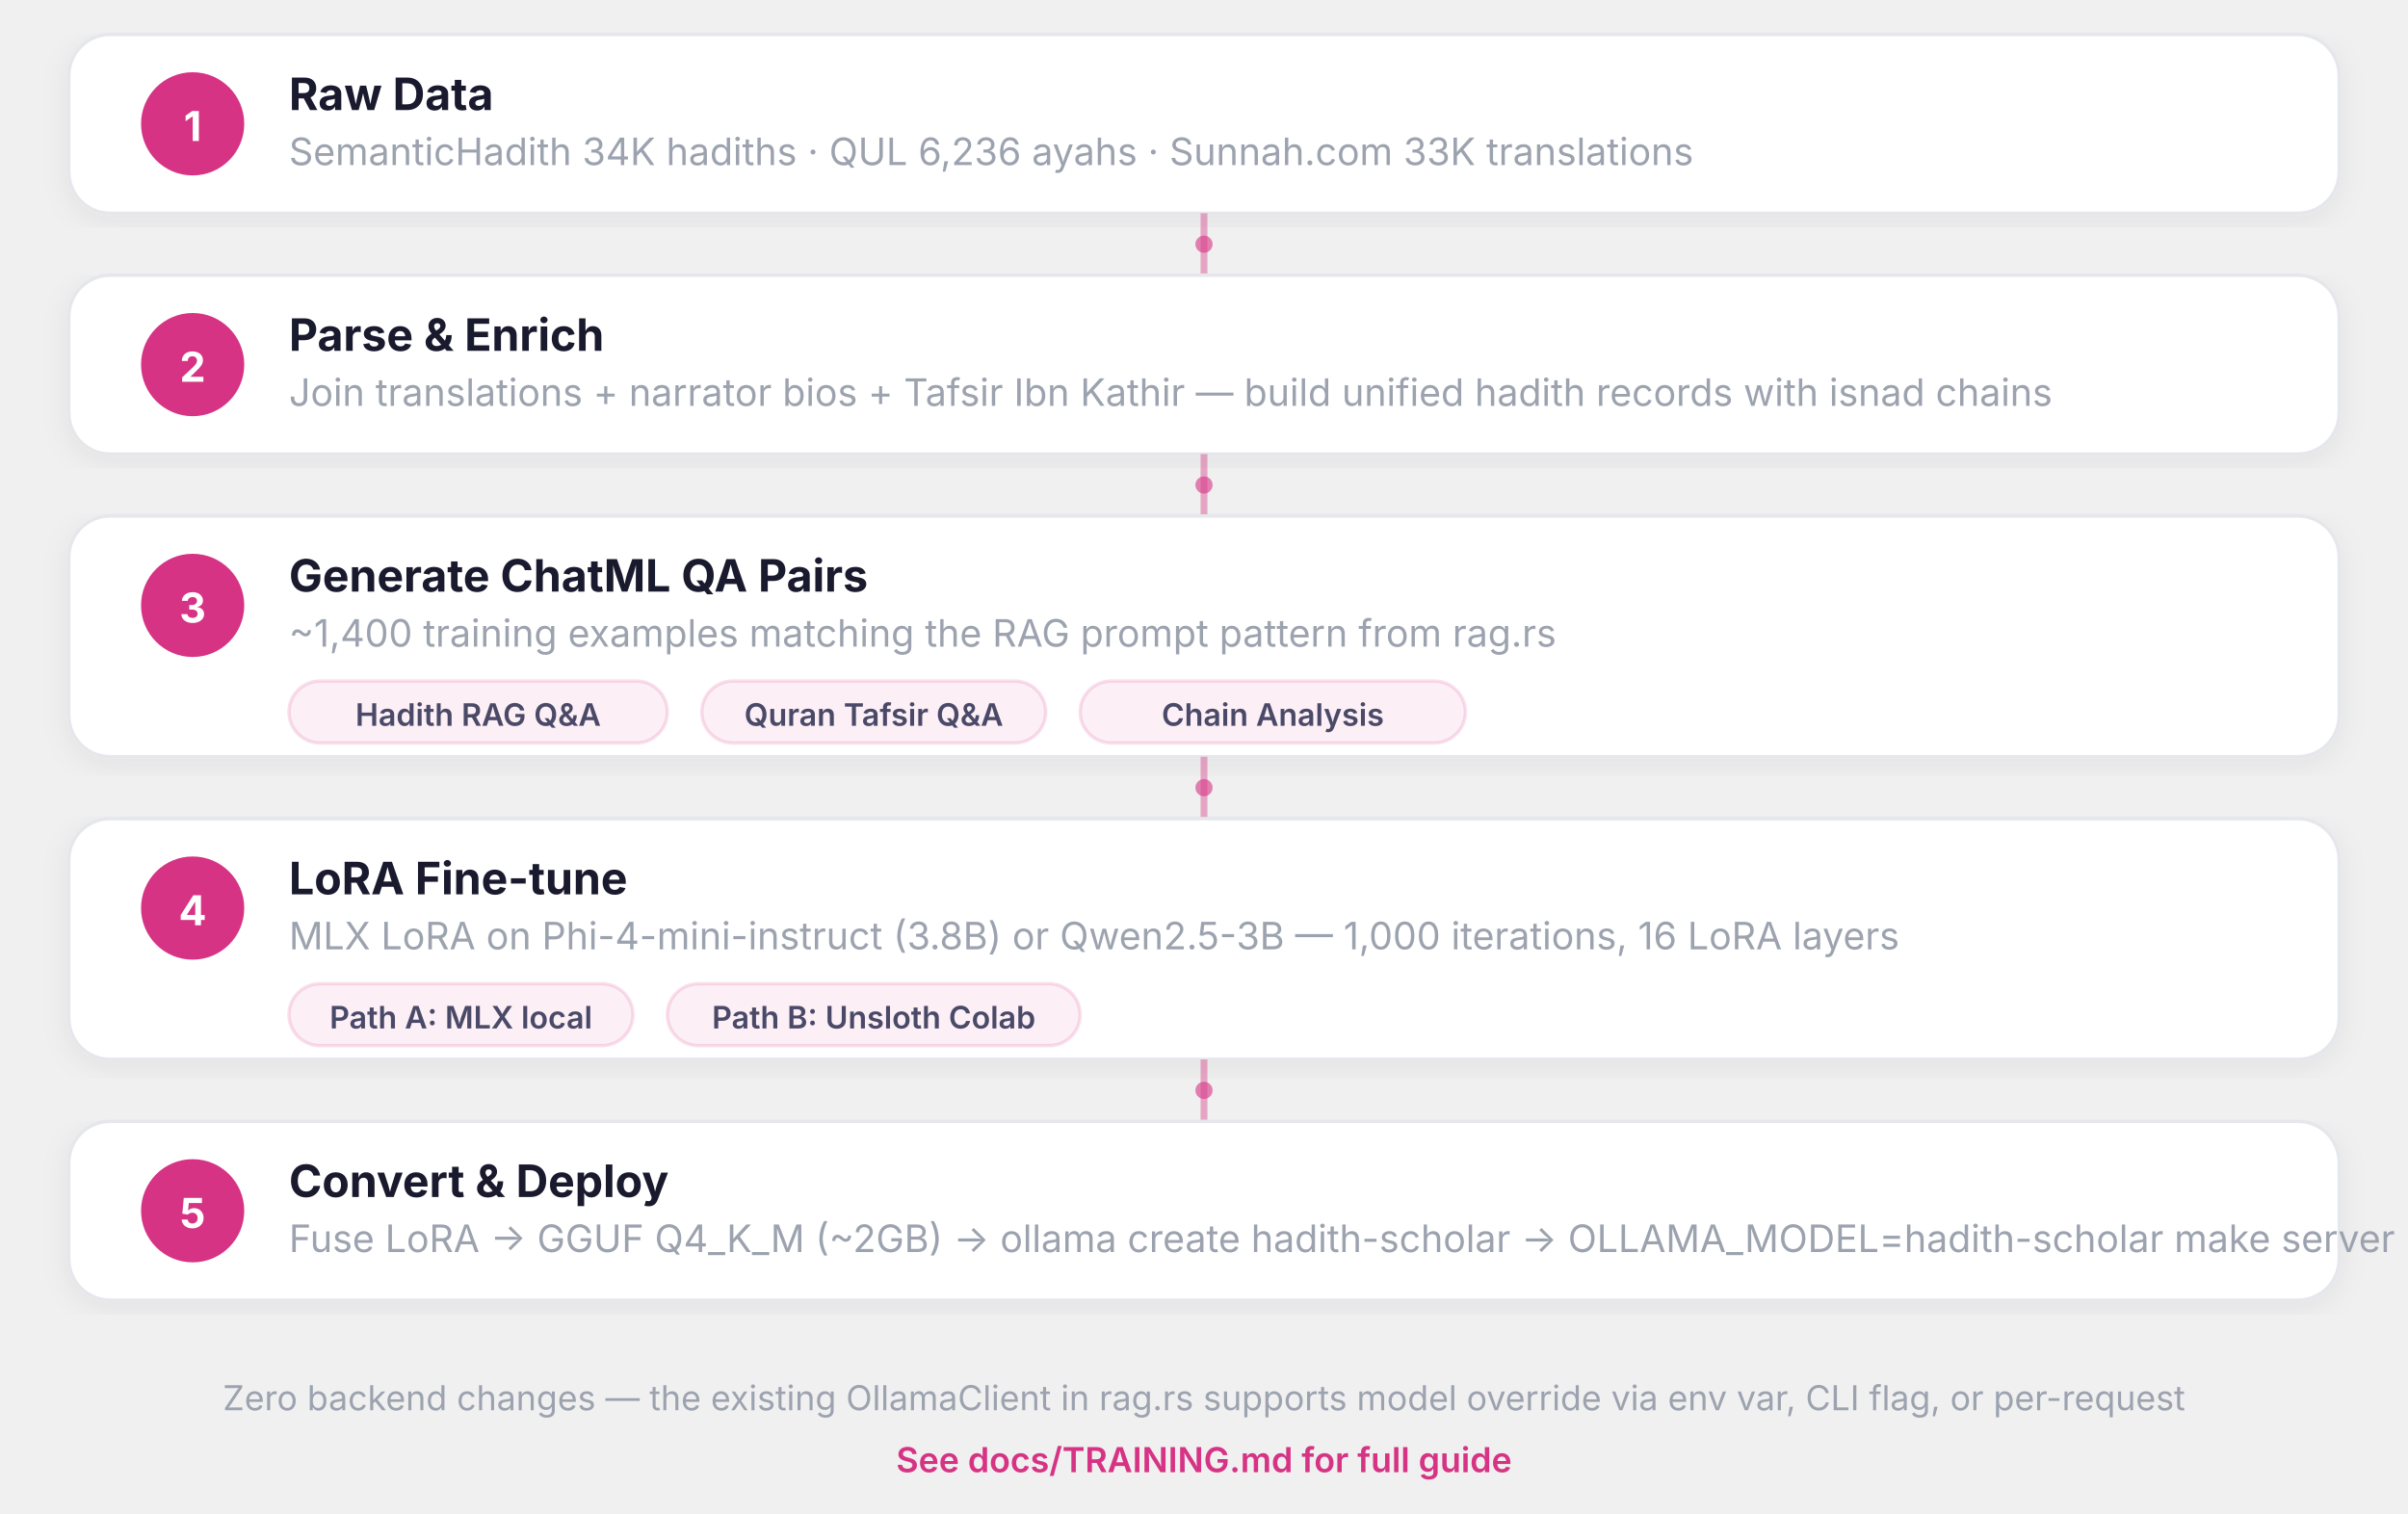
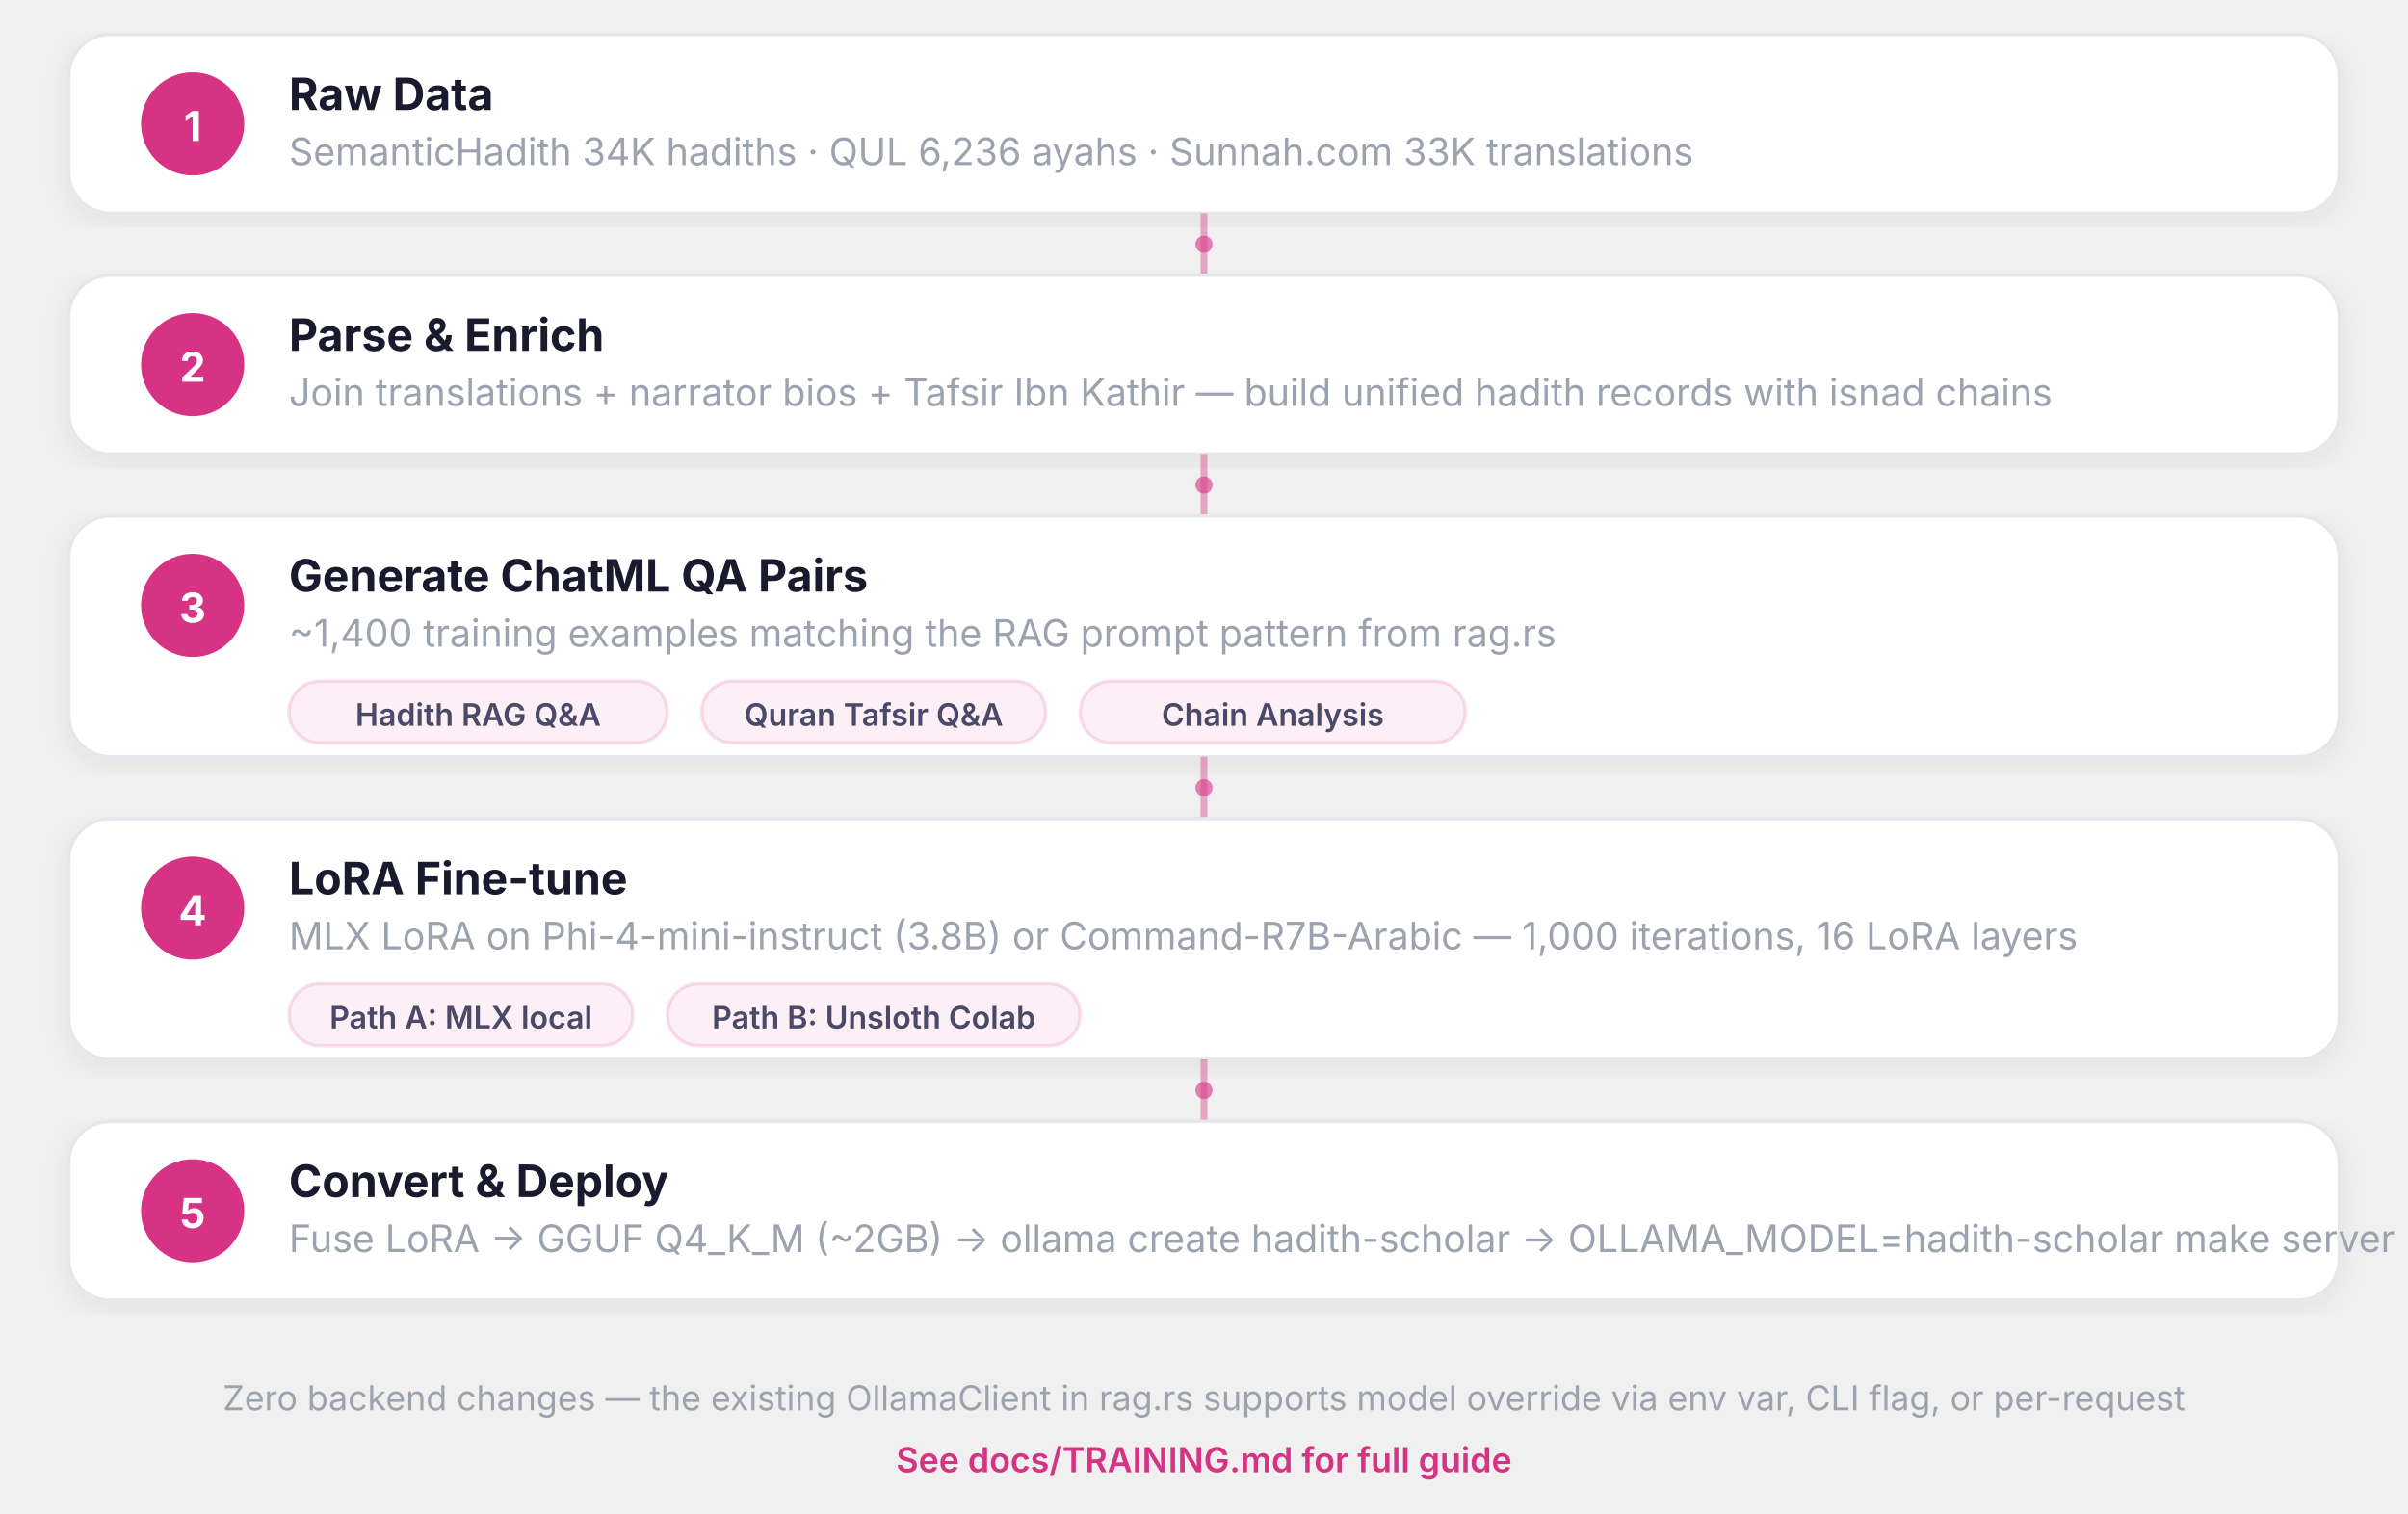
<svg xmlns="http://www.w3.org/2000/svg" viewBox="0 0 700 440">
  <defs>
    <filter id="shadow" x="-4%" y="-4%" width="108%" height="112%">
      <feDropShadow dx="0" dy="2" stdDeviation="4" flood-color="#000" flood-opacity="0.06" />
    </filter>
  </defs>
  <rect x="20" y="10" width="660" height="52" rx="12" fill="#ffffff" stroke="#e5e7eb" stroke-width="1" filter="url(#shadow)" />
  <circle cx="56" cy="36" r="15" fill="#d63384" />
  <text x="56" y="41" text-anchor="middle" font-family="system-ui, -apple-system, 'Segoe UI', sans-serif" font-size="12" font-weight="700" fill="#ffffff">1</text>
  <text x="84" y="32" font-family="system-ui, -apple-system, 'Segoe UI', sans-serif" font-size="13" font-weight="700" fill="#1a1a2e">Raw Data</text>
  <text x="84" y="48" font-family="system-ui, -apple-system, 'Segoe UI', sans-serif" font-size="11" fill="#9ca3af">SemanticHadith 34K hadiths · QUL 6,236 ayahs · Sunnah.com 33K translations</text>
  <line x1="350" y1="62" x2="350" y2="80" stroke="#d63384" stroke-width="2" opacity="0.4" />
  <circle cx="350" cy="71" r="2.5" fill="#d63384" opacity="0.6" />
  <rect x="20" y="80" width="660" height="52" rx="12" fill="#ffffff" stroke="#e5e7eb" stroke-width="1" filter="url(#shadow)" />
  <circle cx="56" cy="106" r="15" fill="#d63384" />
  <text x="56" y="111" text-anchor="middle" font-family="system-ui, -apple-system, 'Segoe UI', sans-serif" font-size="12" font-weight="700" fill="#ffffff">2</text>
  <text x="84" y="102" font-family="system-ui, -apple-system, 'Segoe UI', sans-serif" font-size="13" font-weight="700" fill="#1a1a2e">Parse &amp; Enrich</text>
  <text x="84" y="118" font-family="system-ui, -apple-system, 'Segoe UI', sans-serif" font-size="11" fill="#9ca3af">Join translations + narrator bios + Tafsir Ibn Kathir — build unified hadith records with isnad chains</text>
  <line x1="350" y1="132" x2="350" y2="150" stroke="#d63384" stroke-width="2" opacity="0.4" />
  <circle cx="350" cy="141" r="2.5" fill="#d63384" opacity="0.6" />
  <rect x="20" y="150" width="660" height="70" rx="12" fill="#ffffff" stroke="#e5e7eb" stroke-width="1" filter="url(#shadow)" />
  <circle cx="56" cy="176" r="15" fill="#d63384" />
  <text x="56" y="181" text-anchor="middle" font-family="system-ui, -apple-system, 'Segoe UI', sans-serif" font-size="12" font-weight="700" fill="#ffffff">3</text>
  <text x="84" y="172" font-family="system-ui, -apple-system, 'Segoe UI', sans-serif" font-size="13" font-weight="700" fill="#1a1a2e">Generate ChatML QA Pairs</text>
  <text x="84" y="188" font-family="system-ui, -apple-system, 'Segoe UI', sans-serif" font-size="11" fill="#9ca3af">~1,400 training examples matching the RAG prompt pattern from rag.rs</text>
  <rect x="84" y="198" width="110" height="18" rx="9" fill="rgba(214,51,132,0.08)" stroke="rgba(214,51,132,0.15)" stroke-width="1" />
  <text x="139" y="211" text-anchor="middle" font-family="system-ui, -apple-system, 'Segoe UI', sans-serif" font-size="9" font-weight="600" fill="#4a4a68">Hadith RAG Q&amp;A</text>
  <rect x="204" y="198" width="100" height="18" rx="9" fill="rgba(214,51,132,0.08)" stroke="rgba(214,51,132,0.15)" stroke-width="1" />
  <text x="254" y="211" text-anchor="middle" font-family="system-ui, -apple-system, 'Segoe UI', sans-serif" font-size="9" font-weight="600" fill="#4a4a68">Quran Tafsir Q&amp;A</text>
  <rect x="314" y="198" width="112" height="18" rx="9" fill="rgba(214,51,132,0.08)" stroke="rgba(214,51,132,0.15)" stroke-width="1" />
  <text x="370" y="211" text-anchor="middle" font-family="system-ui, -apple-system, 'Segoe UI', sans-serif" font-size="9" font-weight="600" fill="#4a4a68">Chain Analysis</text>
  <line x1="350" y1="220" x2="350" y2="238" stroke="#d63384" stroke-width="2" opacity="0.4" />
  <circle cx="350" cy="229" r="2.5" fill="#d63384" opacity="0.6" />
  <rect x="20" y="238" width="660" height="70" rx="12" fill="#ffffff" stroke="#e5e7eb" stroke-width="1" filter="url(#shadow)" />
  <circle cx="56" cy="264" r="15" fill="#d63384" />
  <text x="56" y="269" text-anchor="middle" font-family="system-ui, -apple-system, 'Segoe UI', sans-serif" font-size="12" font-weight="700" fill="#ffffff">4</text>
  <text x="84" y="260" font-family="system-ui, -apple-system, 'Segoe UI', sans-serif" font-size="13" font-weight="700" fill="#1a1a2e">LoRA Fine-tune</text>
-   <text x="84" y="276" font-family="system-ui, -apple-system, 'Segoe UI', sans-serif" font-size="11" fill="#9ca3af">MLX LoRA on Phi-4-mini-instruct (3.8B) or Qwen2.5-3B — 1,000 iterations, 16 LoRA layers</text>
+   <text x="84" y="276" font-family="system-ui, -apple-system, 'Segoe UI', sans-serif" font-size="11" fill="#9ca3af">MLX LoRA on Phi-4-mini-instruct (3.8B) or Command-R7B-Arabic — 1,000 iterations, 16 LoRA layers</text>
  <rect x="84" y="286" width="100" height="18" rx="9" fill="rgba(214,51,132,0.08)" stroke="rgba(214,51,132,0.15)" stroke-width="1" />
  <text x="134" y="299" text-anchor="middle" font-family="system-ui, -apple-system, 'Segoe UI', sans-serif" font-size="9" font-weight="600" fill="#4a4a68">Path A: MLX local</text>
  <rect x="194" y="286" width="120" height="18" rx="9" fill="rgba(214,51,132,0.08)" stroke="rgba(214,51,132,0.15)" stroke-width="1" />
  <text x="254" y="299" text-anchor="middle" font-family="system-ui, -apple-system, 'Segoe UI', sans-serif" font-size="9" font-weight="600" fill="#4a4a68">Path B: Unsloth Colab</text>
  <line x1="350" y1="308" x2="350" y2="326" stroke="#d63384" stroke-width="2" opacity="0.4" />
  <circle cx="350" cy="317" r="2.5" fill="#d63384" opacity="0.6" />
  <rect x="20" y="326" width="660" height="52" rx="12" fill="#ffffff" stroke="#e5e7eb" stroke-width="1" filter="url(#shadow)" />
  <circle cx="56" cy="352" r="15" fill="#d63384" />
  <text x="56" y="357" text-anchor="middle" font-family="system-ui, -apple-system, 'Segoe UI', sans-serif" font-size="12" font-weight="700" fill="#ffffff">5</text>
  <text x="84" y="348" font-family="system-ui, -apple-system, 'Segoe UI', sans-serif" font-size="13" font-weight="700" fill="#1a1a2e">Convert &amp; Deploy</text>
  <text x="84" y="364" font-family="system-ui, -apple-system, 'Segoe UI', sans-serif" font-size="11" fill="#9ca3af">Fuse LoRA → GGUF Q4_K_M (~2GB) → ollama create hadith-scholar → OLLAMA_MODEL=hadith-scholar make server</text>
  <text x="350" y="410" text-anchor="middle" font-family="system-ui, -apple-system, 'Segoe UI', sans-serif" font-size="10" fill="#9ca3af">Zero backend changes — the existing OllamaClient in rag.rs supports model override via env var, CLI flag, or per-request</text>
  <text x="350" y="428" text-anchor="middle" font-family="system-ui, -apple-system, 'Segoe UI', sans-serif" font-size="10" font-weight="600" fill="#d63384">See docs/TRAINING.md for full guide</text>
</svg>
